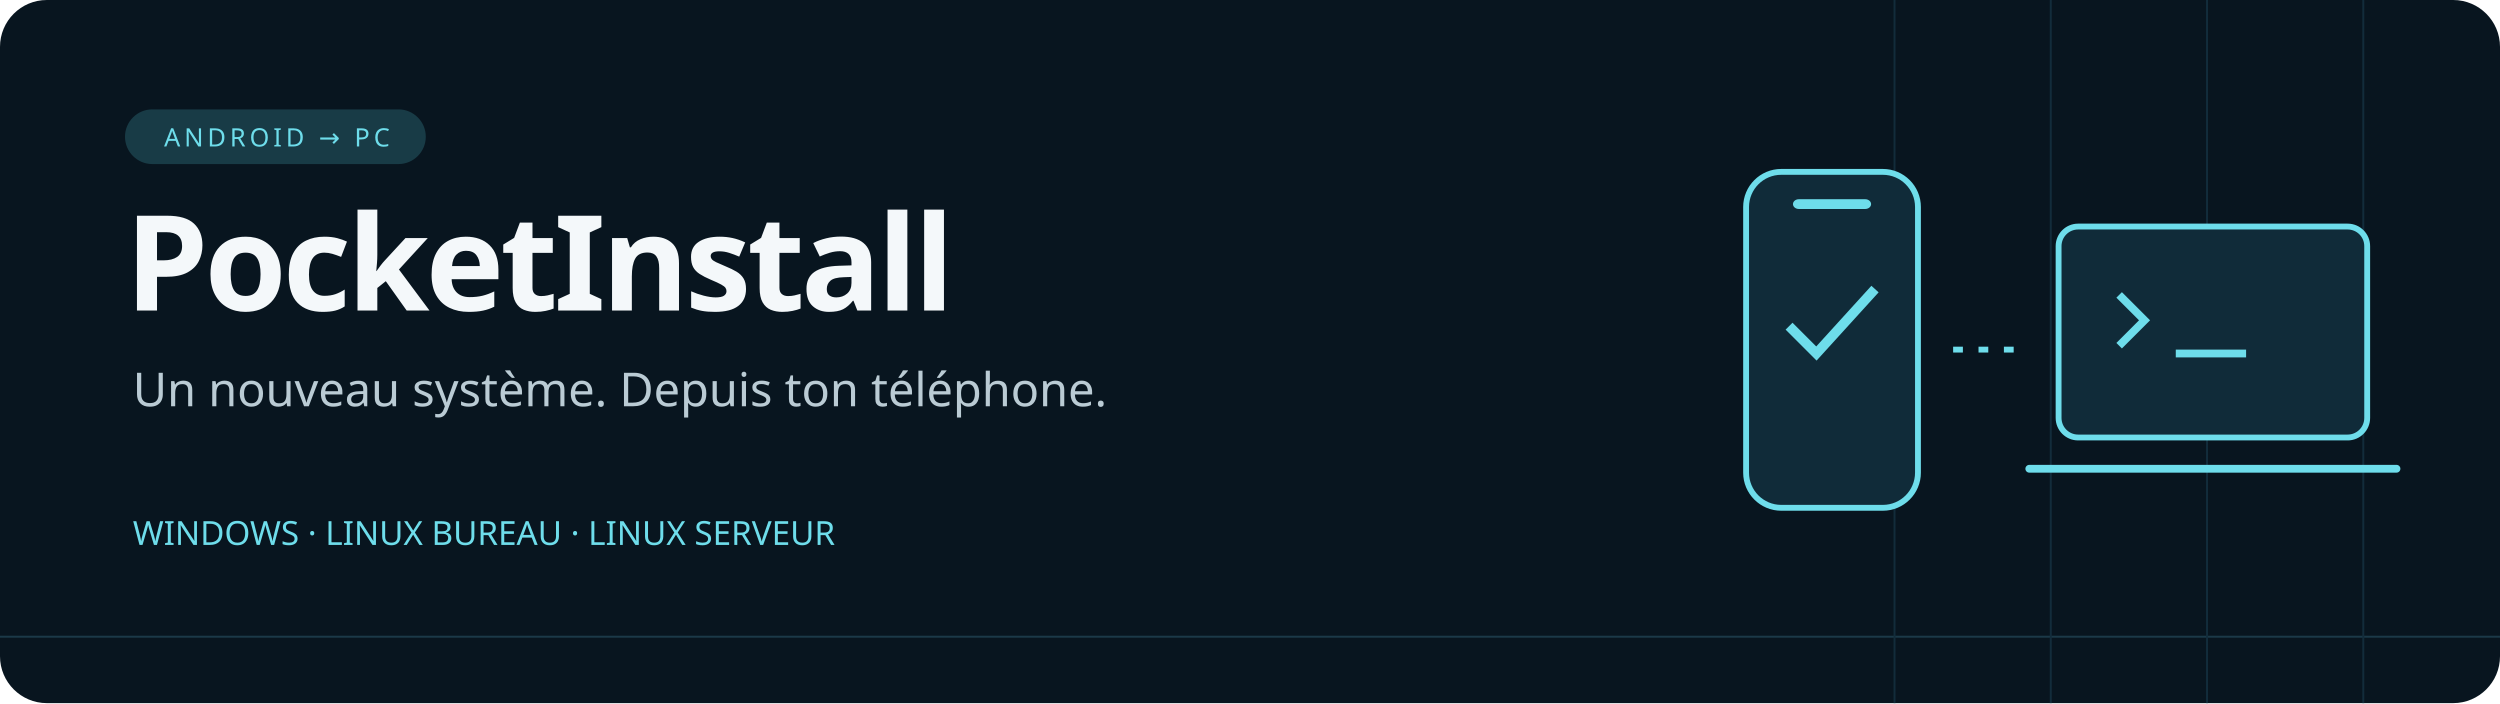
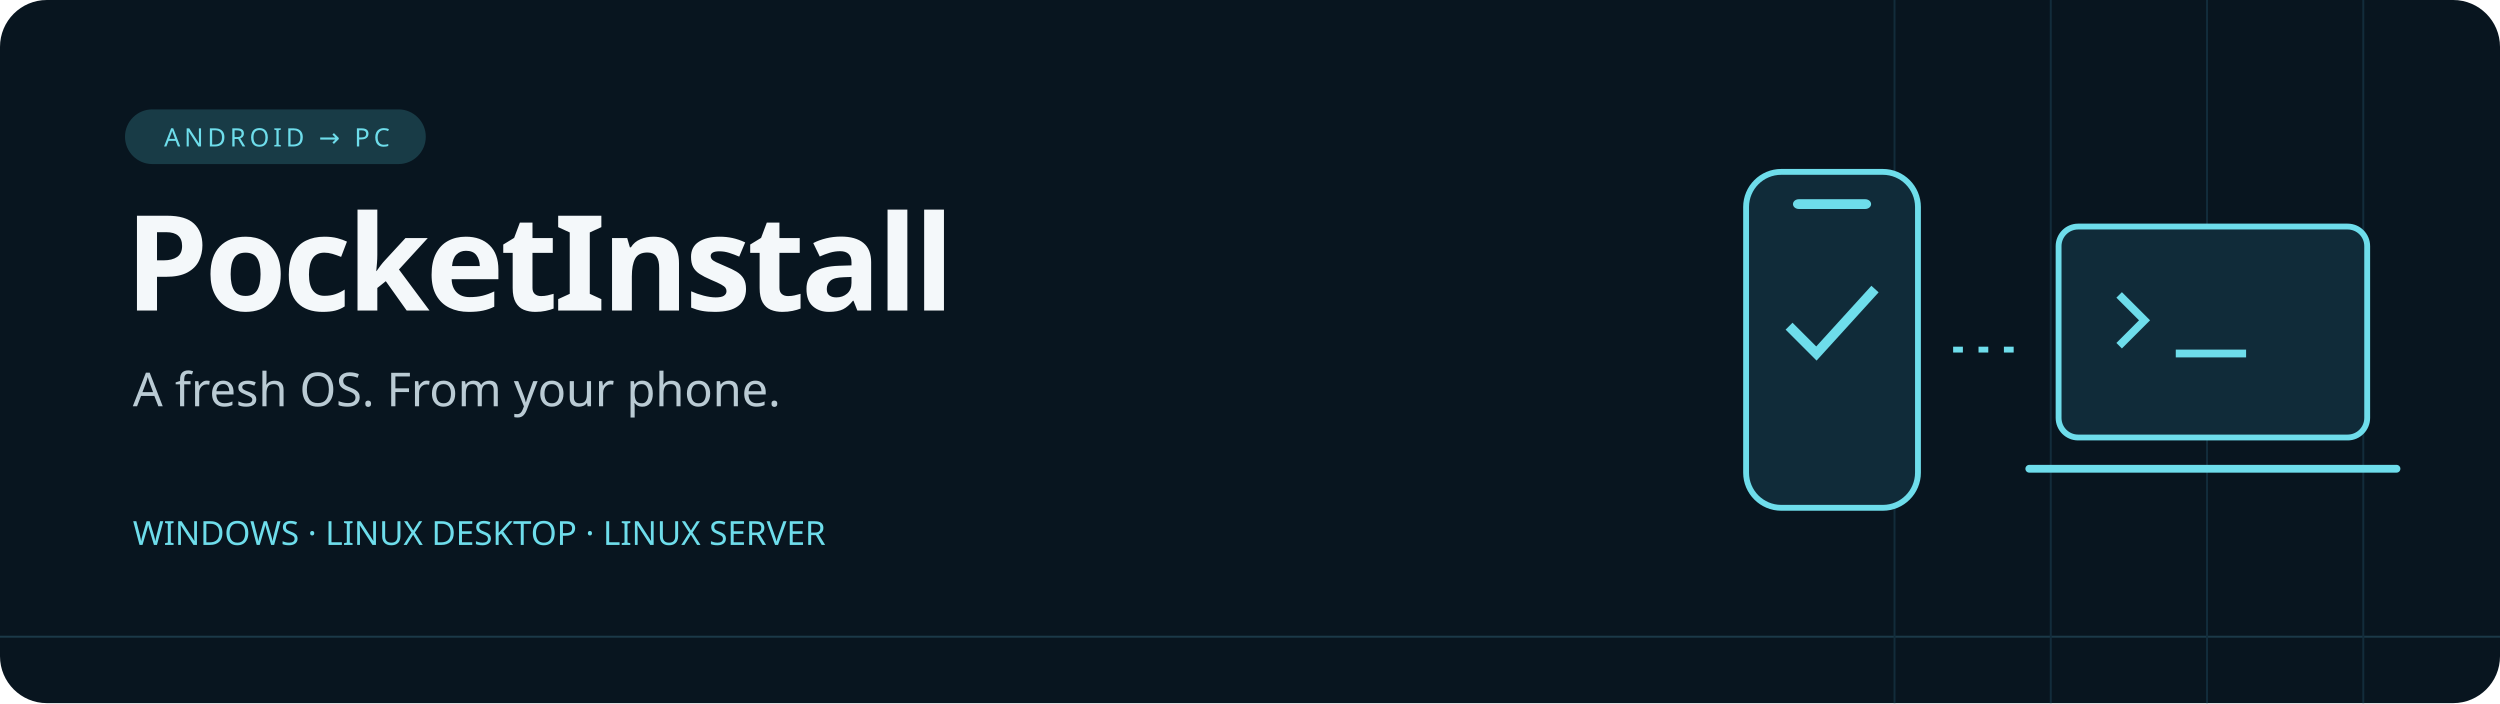
<svg xmlns="http://www.w3.org/2000/svg" width="1280" height="360" viewBox="0 0 1280 360">
  <rect width="1280" height="360" rx="24" fill="#08151f" />
  <path d="M0 326H1280" stroke="#1b3948" />
  <path d="M970 0V360M1050 0V360M1130 0V360M1210 0V360" stroke="#122c3b" />
  <rect x="64" y="56" width="154" height="28" rx="14" fill="#183b46" />
  <text x="84" y="75" font-family="sans-serif" font-size="13" letter-spacing="2" fill="#6eddeb">ANDROID → PC</text>
  <text x="64" y="159" font-family="sans-serif" font-size="68" font-weight="700" letter-spacing="-2" fill="#f4f8fa">PocketInstall</text>
-   <text x="68" y="208" font-family="sans-serif" font-size="24" fill="#bacbd4">Un nouveau système. Depuis ton téléphone.</text>
-   <text x="68" y="279" font-family="sans-serif" font-size="17" fill="#6eddeb">WINDOWS · LINUX BUREAU · LINUX SERVEUR</text>
+   <text x="68" y="208" font-family="sans-serif" font-size="24" fill="#bacbd4">A fresh OS. From your phone.</text>
+   <text x="68" y="279" font-family="sans-serif" font-size="17" fill="#6eddeb">WINDOWS · LINUX DESKTOP · LINUX SERVER</text>
  <rect x="894" y="88" width="88" height="172" rx="18" fill="#102b39" stroke="#6eddeb" stroke-width="3" />
  <rect x="918" y="102" width="40" height="5" rx="3" fill="#6eddeb" />
  <path d="M916 167l14 14l30 -33" stroke="#6eddeb" stroke-width="5" fill="none" />
  <path d="M1000 179H1035" stroke="#6eddeb" stroke-width="3" stroke-dasharray="5 8" />
  <rect x="1054" y="116" width="158" height="108" rx="10" fill="#102b39" stroke="#6eddeb" stroke-width="3" />
  <path d="M1039 240H1227" stroke="#6eddeb" stroke-width="4" stroke-linecap="round" />
  <path d="M1085 151l13 13l-13 13M1114 181h36" stroke="#6eddeb" stroke-width="4" fill="none" />
</svg>
